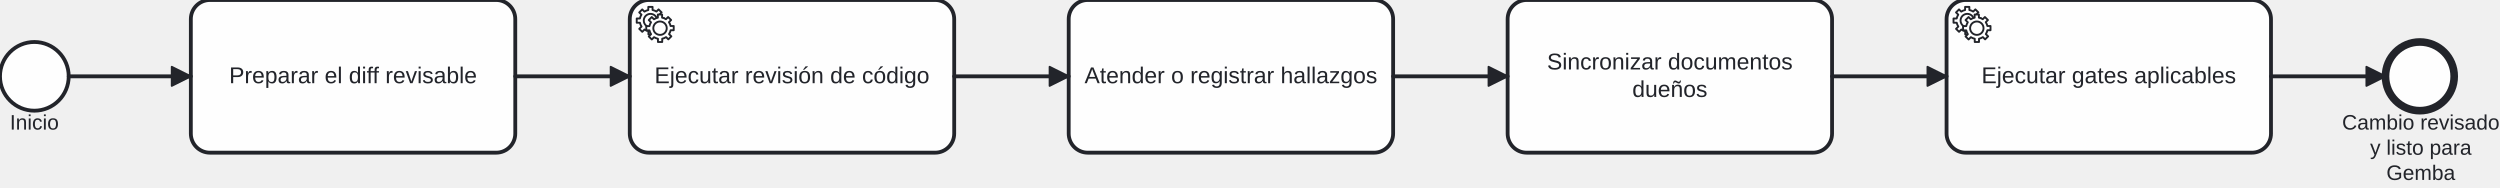
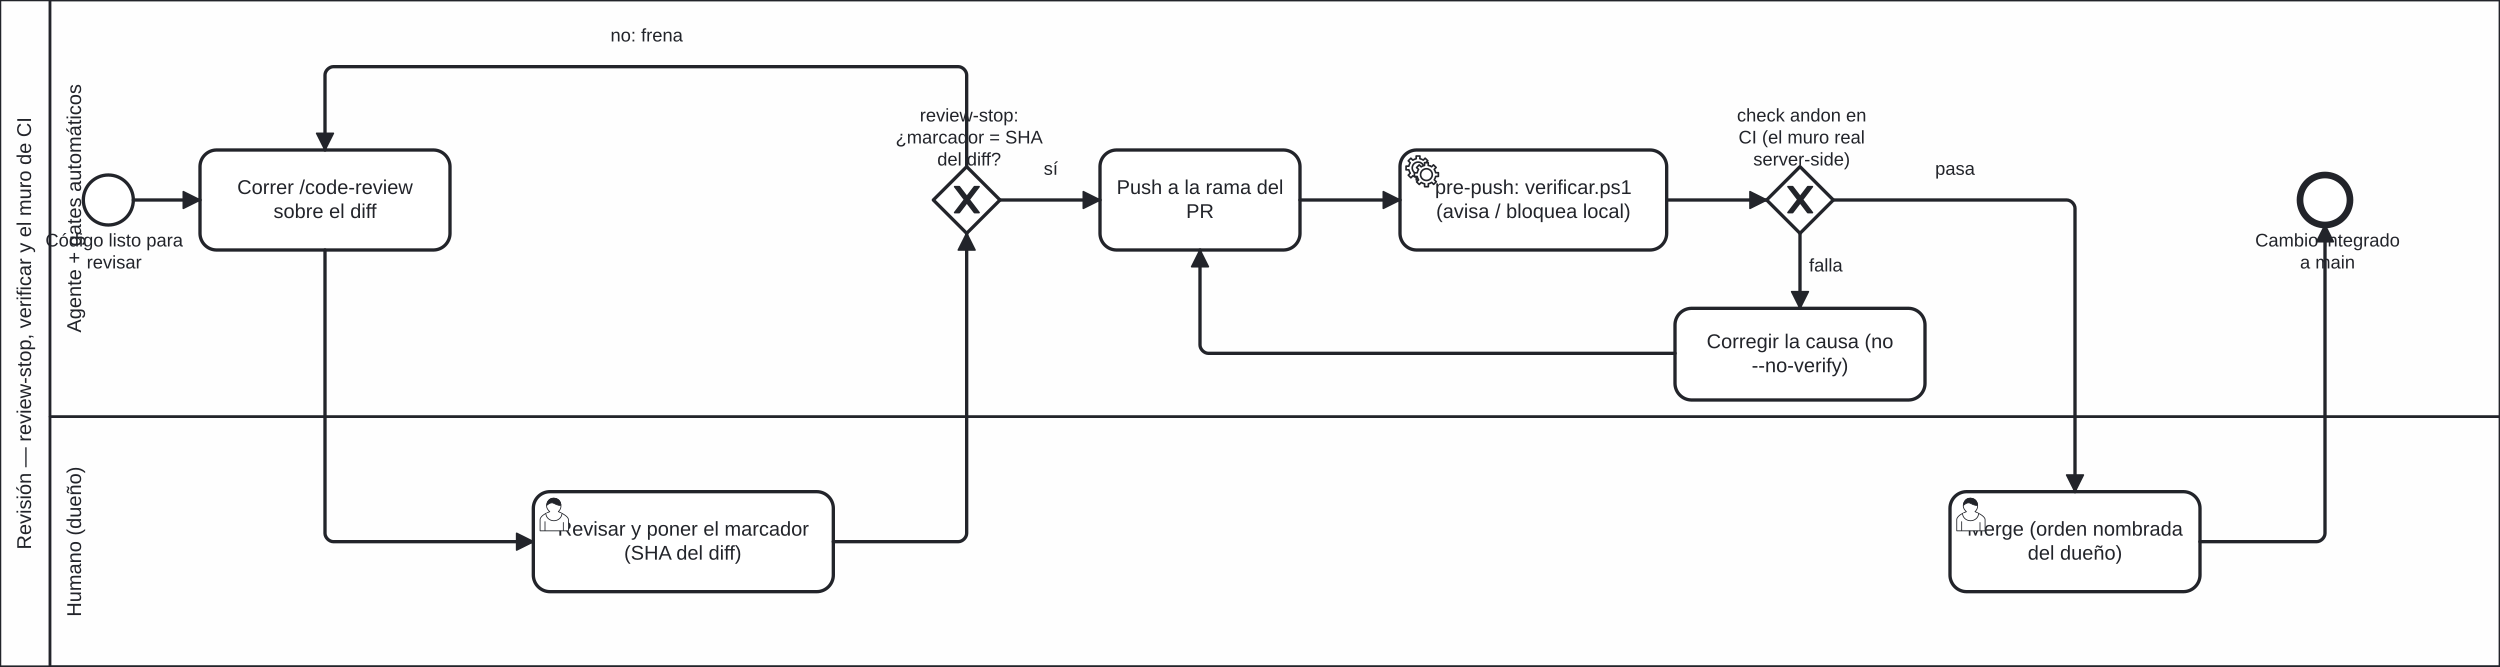
- <svg xmlns="http://www.w3.org/2000/svg" width="1310" height="98" viewBox="80 198 1310 98" version="1.1">
+ <svg xmlns="http://www.w3.org/2000/svg" width="1500" height="400" viewBox="160 80 1500 400" version="1.1">
  <g class="djs-group">
-     <g class="djs-element djs-shape" data-element-id="Start" style="display: block;" transform="matrix(1 0 0 1 80 220)">
+     <g class="djs-element djs-shape" data-element-id="Pool_Revisar" style="display: block;" transform="matrix(1 0 0 1 160 80)">
      <g class="djs-visual">
-         <circle cx="18" cy="18" r="18" style="stroke-linecap: round; stroke-linejoin: round; stroke: rgb(34, 36, 42); stroke-width: 2px; fill: white; fill-opacity: 0.95;" />
-       </g>
-       <rect class="djs-hit djs-hit-all" x="0" y="0" width="36" height="36" style="fill: none; stroke-opacity: 0; stroke: white; stroke-width: 15px;" />
+         <rect x="0" y="0" width="1500" height="400" rx="0" ry="0" style="stroke-linecap: round; stroke-linejoin: round; stroke: rgb(34, 36, 42); stroke-width: 1.5px; fill: white; fill-opacity: 0.95;" />
+         <path style="fill: none; stroke-linecap: round; stroke-linejoin: round; stroke: rgb(34, 36, 42); stroke-width: 1.5px;" d="M30,0L30,400" />
+         <text lineHeight="1.2" class="djs-label" style="font-family: Arial, sans-serif; font-size: 12px; font-weight: normal; fill: rgb(34, 36, 42);" transform="matrix(-1.83697e-16 -1 1 -1.83697e-16 0 400)">
+           <tspan x="70.294" y="18.6">Revisión — review-stop, verificar y el muro de CI</tspan>
+         </text>
+       </g>
+       <rect class="djs-hit djs-hit-all" x="0" y="0" width="1500" height="400" style="fill: none; stroke-opacity: 0; stroke: white; stroke-width: 15px;" />
    </g>
-   </g>
-   <g class="djs-group">
-     <g class="djs-element djs-shape" data-element-id="Start_label" style="display: block;" transform="matrix(1 0 0 1 85 256)">
-       <g class="djs-visual">
-         <text lineHeight="1.2" class="djs-label" style="font-family: Arial, sans-serif; font-size: 11px; font-weight: normal; fill: rgb(34, 36, 42);">
-           <tspan x="0.16" y="9.9">Inicio</tspan>
-         </text>
-       </g>
-       <rect class="djs-hit djs-hit-all" x="0" y="0" width="26" height="14" style="fill: none; stroke-opacity: 0; stroke: white; stroke-width: 15px;" />
-     </g>
-   </g>
-   <g class="djs-group">
-     <g class="djs-element djs-shape" data-element-id="Task_Diff" style="display: block;" transform="matrix(1 0 0 1 180 198)">
-       <g class="djs-visual">
-         <rect x="0" y="0" width="170" height="80" rx="10" ry="10" style="stroke-linecap: round; stroke-linejoin: round; stroke: rgb(34, 36, 42); stroke-width: 2px; fill: white; fill-opacity: 0.95;" />
-         <text lineHeight="1.2" class="djs-label" style="font-family: Arial, sans-serif; font-size: 12px; font-weight: normal; fill: rgb(34, 36, 42);">
-           <tspan x="20.078" y="43.6">Preparar el diff revisable</tspan>
-         </text>
-       </g>
-       <rect class="djs-hit djs-hit-all" x="0" y="0" width="170" height="80" style="fill: none; stroke-opacity: 0; stroke: white; stroke-width: 15px;" />
-     </g>
-   </g>
-   <g class="djs-group">
-     <g class="djs-element djs-shape" data-element-id="Task_CodeReview" style="display: block;" transform="matrix(1 0 0 1 410 198)">
-       <g class="djs-visual">
-         <rect x="0" y="0" width="170" height="80" rx="10" ry="10" style="stroke-linecap: round; stroke-linejoin: round; stroke: rgb(34, 36, 42); stroke-width: 2px; fill: white; fill-opacity: 0.95;" />
-         <text lineHeight="1.2" class="djs-label" style="font-family: Arial, sans-serif; font-size: 12px; font-weight: normal; fill: rgb(34, 36, 42);">
-           <tspan x="12.959" y="43.6">Ejecutar revisión de código</tspan>
-         </text>
-         <circle cx="5" cy="5" r="5" transform="translate(6, 6)" style="stroke-linecap: round; stroke-linejoin: round; stroke: none; stroke-width: 2px; fill: white;" />
-         <path d="m 12,18 v -1.713 c 0.352,-0.07 0.704,-0.178 1.048,-0.321 0.344,-0.145 0.666,-0.321 0.966,-0.521 l 1.194,1.18 1.567,-1.577 -1.195,-1.18 c 0.403,-0.614 0.683,-1.299 0.825,-2.018 l 1.622,-0.01 v -2.22 l -1.637,0.01 c -0.073,-0.352 -0.178,-0.7 -0.324,-1.044 -0.145,-0.344 -0.321,-0.664 -0.523,-0.962 l 1.131,-1.136 -1.583,-1.563 -1.13,1.136 c -0.614,-0.401 -1.303,-0.681 -2.023,-0.822 l 0.009,-1.619 h -2.241 l 0.004,1.631 c -0.354,0.074 -0.705,0.18 -1.05,0.324 -0.344,0.144 -0.665,0.321 -0.964,0.52 l -1.17,-1.158 -1.567,1.579 1.168,1.157 c -0.403,0.613 -0.683,1.298 -0.825,2.017 l -1.659,0.003 v 2.222 l 1.672,-0.006 c 0.073,0.351 0.18,0.702 0.324,1.045 0.145,0.344 0.321,0.664 0.523,0.961 l -1.199,1.197 1.584,1.56 1.196,-1.193 c 0.614,0.403 1.303,0.682 2.023,0.823 l 7.19e-4,1.699 h 2.227 z m 0.221,-3.996 c -1.789,0.75 -3.858,-0.093 -4.61,-1.874 -0.752,-1.783 0.091,-3.846 1.88,-4.596 1.788,-0.749 3.857,0.093 4.609,1.874 0.752,1.782 -0.091,3.846 -1.88,4.596 z" style="fill: white; stroke-linecap: round; stroke-linejoin: round; stroke: rgb(34, 36, 42); stroke-width: 1px;" />
-         <circle cx="5" cy="5" r="5" transform="translate(11, 10)" style="stroke-linecap: round; stroke-linejoin: round; stroke: none; stroke-width: 2px; fill: white;" />
-         <path d="m 17,22 v -1.713 c 0.352,-0.07 0.704,-0.178 1.048,-0.321 0.344,-0.145 0.666,-0.321 0.966,-0.521 l 1.194,1.18 1.567,-1.577 -1.195,-1.18 c 0.403,-0.614 0.683,-1.299 0.825,-2.018 l 1.622,-0.01 v -2.22 l -1.637,0.01 c -0.073,-0.352 -0.178,-0.7 -0.324,-1.044 -0.145,-0.344 -0.321,-0.664 -0.523,-0.962 l 1.131,-1.136 -1.583,-1.563 -1.13,1.136 c -0.614,-0.401 -1.303,-0.681 -2.023,-0.822 l 0.009,-1.619 h -2.241 l 0.004,1.631 c -0.354,0.074 -0.705,0.18 -1.05,0.324 -0.344,0.144 -0.665,0.321 -0.964,0.52 l -1.17,-1.158 -1.567,1.579 1.168,1.157 c -0.403,0.613 -0.683,1.298 -0.825,2.017 l -1.659,0.003 v 2.222 l 1.672,-0.006 c 0.073,0.351 0.18,0.702 0.324,1.045 0.145,0.344 0.321,0.664 0.523,0.961 l -1.199,1.197 1.584,1.56 1.196,-1.193 c 0.614,0.403 1.303,0.682 2.023,0.823 l 7.19e-4,1.699 h 2.227 z m 0.221,-3.996 c -1.789,0.75 -3.858,-0.093 -4.61,-1.874 -0.752,-1.783 0.091,-3.846 1.88,-4.596 1.788,-0.749 3.857,0.093 4.609,1.874 0.752,1.782 -0.091,3.846 -1.88,4.596 z" style="fill: white; stroke-linecap: round; stroke-linejoin: round; stroke: rgb(34, 36, 42); stroke-width: 1px;" />
-       </g>
-       <rect class="djs-hit djs-hit-all" x="0" y="0" width="170" height="80" style="fill: none; stroke-opacity: 0; stroke: white; stroke-width: 15px;" />
-     </g>
-   </g>
-   <g class="djs-group">
-     <g class="djs-element djs-shape" data-element-id="Task_Hallazgos" style="display: block;" transform="matrix(1 0 0 1 640 198)">
-       <g class="djs-visual">
-         <rect x="0" y="0" width="170" height="80" rx="10" ry="10" style="stroke-linecap: round; stroke-linejoin: round; stroke: rgb(34, 36, 42); stroke-width: 2px; fill: white; fill-opacity: 0.95;" />
-         <text lineHeight="1.2" class="djs-label" style="font-family: Arial, sans-serif; font-size: 12px; font-weight: normal; fill: rgb(34, 36, 42);">
-           <tspan x="8.292" y="43.6">Atender o registrar hallazgos</tspan>
-         </text>
-       </g>
-       <rect class="djs-hit djs-hit-all" x="0" y="0" width="170" height="80" style="fill: none; stroke-opacity: 0; stroke: white; stroke-width: 15px;" />
-     </g>
-   </g>
-   <g class="djs-group">
-     <g class="djs-element djs-shape" data-element-id="Task_Docs" style="display: block;" transform="matrix(1 0 0 1 870 198)">
-       <g class="djs-visual">
-         <rect x="0" y="0" width="170" height="80" rx="10" ry="10" style="stroke-linecap: round; stroke-linejoin: round; stroke: rgb(34, 36, 42); stroke-width: 2px; fill: white; fill-opacity: 0.95;" />
-         <text lineHeight="1.2" class="djs-label" style="font-family: Arial, sans-serif; font-size: 12px; font-weight: normal; fill: rgb(34, 36, 42);">
-           <tspan x="20.635" y="36.4">Sincronizar documentos </tspan>
-           <tspan x="65.315" y="50.8">dueños</tspan>
-         </text>
-       </g>
-       <rect class="djs-hit djs-hit-all" x="0" y="0" width="170" height="80" style="fill: none; stroke-opacity: 0; stroke: white; stroke-width: 15px;" />
-     </g>
-   </g>
-   <g class="djs-group">
-     <g class="djs-element djs-shape" data-element-id="Task_Gates" style="display: block;" transform="matrix(1 0 0 1 1100 198)">
-       <g class="djs-visual">
-         <rect x="0" y="0" width="170" height="80" rx="10" ry="10" style="stroke-linecap: round; stroke-linejoin: round; stroke: rgb(34, 36, 42); stroke-width: 2px; fill: white; fill-opacity: 0.95;" />
-         <text lineHeight="1.2" class="djs-label" style="font-family: Arial, sans-serif; font-size: 12px; font-weight: normal; fill: rgb(34, 36, 42);">
-           <tspan x="18.294" y="43.6">Ejecutar gates aplicables</tspan>
-         </text>
-         <circle cx="5" cy="5" r="5" transform="translate(6, 6)" style="stroke-linecap: round; stroke-linejoin: round; stroke: none; stroke-width: 2px; fill: white;" />
-         <path d="m 12,18 v -1.713 c 0.352,-0.07 0.704,-0.178 1.048,-0.321 0.344,-0.145 0.666,-0.321 0.966,-0.521 l 1.194,1.18 1.567,-1.577 -1.195,-1.18 c 0.403,-0.614 0.683,-1.299 0.825,-2.018 l 1.622,-0.01 v -2.22 l -1.637,0.01 c -0.073,-0.352 -0.178,-0.7 -0.324,-1.044 -0.145,-0.344 -0.321,-0.664 -0.523,-0.962 l 1.131,-1.136 -1.583,-1.563 -1.13,1.136 c -0.614,-0.401 -1.303,-0.681 -2.023,-0.822 l 0.009,-1.619 h -2.241 l 0.004,1.631 c -0.354,0.074 -0.705,0.18 -1.05,0.324 -0.344,0.144 -0.665,0.321 -0.964,0.52 l -1.17,-1.158 -1.567,1.579 1.168,1.157 c -0.403,0.613 -0.683,1.298 -0.825,2.017 l -1.659,0.003 v 2.222 l 1.672,-0.006 c 0.073,0.351 0.18,0.702 0.324,1.045 0.145,0.344 0.321,0.664 0.523,0.961 l -1.199,1.197 1.584,1.56 1.196,-1.193 c 0.614,0.403 1.303,0.682 2.023,0.823 l 7.19e-4,1.699 h 2.227 z m 0.221,-3.996 c -1.789,0.75 -3.858,-0.093 -4.61,-1.874 -0.752,-1.783 0.091,-3.846 1.88,-4.596 1.788,-0.749 3.857,0.093 4.609,1.874 0.752,1.782 -0.091,3.846 -1.88,4.596 z" style="fill: white; stroke-linecap: round; stroke-linejoin: round; stroke: rgb(34, 36, 42); stroke-width: 1px;" />
-         <circle cx="5" cy="5" r="5" transform="translate(11, 10)" style="stroke-linecap: round; stroke-linejoin: round; stroke: none; stroke-width: 2px; fill: white;" />
-         <path d="m 17,22 v -1.713 c 0.352,-0.07 0.704,-0.178 1.048,-0.321 0.344,-0.145 0.666,-0.321 0.966,-0.521 l 1.194,1.18 1.567,-1.577 -1.195,-1.18 c 0.403,-0.614 0.683,-1.299 0.825,-2.018 l 1.622,-0.01 v -2.22 l -1.637,0.01 c -0.073,-0.352 -0.178,-0.7 -0.324,-1.044 -0.145,-0.344 -0.321,-0.664 -0.523,-0.962 l 1.131,-1.136 -1.583,-1.563 -1.13,1.136 c -0.614,-0.401 -1.303,-0.681 -2.023,-0.822 l 0.009,-1.619 h -2.241 l 0.004,1.631 c -0.354,0.074 -0.705,0.18 -1.05,0.324 -0.344,0.144 -0.665,0.321 -0.964,0.52 l -1.17,-1.158 -1.567,1.579 1.168,1.157 c -0.403,0.613 -0.683,1.298 -0.825,2.017 l -1.659,0.003 v 2.222 l 1.672,-0.006 c 0.073,0.351 0.18,0.702 0.324,1.045 0.145,0.344 0.321,0.664 0.523,0.961 l -1.199,1.197 1.584,1.56 1.196,-1.193 c 0.614,0.403 1.303,0.682 2.023,0.823 l 7.19e-4,1.699 h 2.227 z m 0.221,-3.996 c -1.789,0.75 -3.858,-0.093 -4.61,-1.874 -0.752,-1.783 0.091,-3.846 1.88,-4.596 1.788,-0.749 3.857,0.093 4.609,1.874 0.752,1.782 -0.091,3.846 -1.88,4.596 z" style="fill: white; stroke-linecap: round; stroke-linejoin: round; stroke: rgb(34, 36, 42); stroke-width: 1px;" />
-       </g>
-       <rect class="djs-hit djs-hit-all" x="0" y="0" width="170" height="80" style="fill: none; stroke-opacity: 0; stroke: white; stroke-width: 15px;" />
-     </g>
-   </g>
-   <g class="djs-group">
-     <g class="djs-element djs-shape" data-element-id="End" style="display: block;" transform="matrix(1 0 0 1 1330 220)">
-       <g class="djs-visual">
-         <circle cx="18" cy="18" r="18" style="stroke-linecap: round; stroke-linejoin: round; stroke: rgb(34, 36, 42); stroke-width: 4px; fill: white; fill-opacity: 0.95;" />
-       </g>
-       <rect class="djs-hit djs-hit-all" x="0" y="0" width="36" height="36" style="fill: none; stroke-opacity: 0; stroke: white; stroke-width: 15px;" />
-     </g>
-   </g>
-   <g class="djs-group">
-     <g class="djs-element djs-shape" data-element-id="End_label" style="display: block;" transform="matrix(1 0 0 1 1307 256)">
-       <g class="djs-visual">
-         <text lineHeight="1.2" class="djs-label" style="font-family: Arial, sans-serif; font-size: 11px; font-weight: normal; fill: rgb(34, 36, 42);">
-           <tspan x="0.231" y="9.9">Cambio revisado</tspan>
-           <tspan x="14.905" y="23.1">y listo para </tspan>
-           <tspan x="23.464" y="36.3">Gemba</tspan>
-         </text>
-       </g>
-       <rect class="djs-hit djs-hit-all" x="0" y="0" width="83" height="40" style="fill: none; stroke-opacity: 0; stroke: white; stroke-width: 15px;" />
-     </g>
-   </g>
-   <g class="djs-group">
-     <g class="djs-element djs-connection" data-element-id="F_Start_Task_Diff" style="display: block;">
-       <g class="djs-visual">
-         <defs>
-           <marker id="marker-cvllyiiqmm59x3lbssc6ztz3m" viewBox="0 0 20 20" refX="11" refY="10" markerWidth="10" markerHeight="10" orient="auto">
-             <path d="M 1 5 L 11 10 L 1 15 Z" style="stroke-linecap: round; stroke-linejoin: round; stroke: rgb(34, 36, 42); stroke-width: 1px; fill: rgb(34, 36, 42);" />
-           </marker>
-         </defs>
-         <path data-corner-radius="5" style="fill: none; stroke-linecap: round; stroke-linejoin: round; stroke: rgb(34, 36, 42); stroke-width: 2px; marker-end: url('#marker-cvllyiiqmm59x3lbssc6ztz3m');" d="M116,238L180,238" />
-       </g>
-       <path d="M116,238L180,238" class="djs-hit djs-hit-stroke" style="fill: none; stroke-opacity: 0; stroke: white; stroke-width: 15px;" />
-     </g>
-   </g>
-   <g class="djs-group">
-     <g class="djs-element djs-connection" data-element-id="F_Task_Diff_Task_CodeReview" style="display: block;">
-       <g class="djs-visual">
-         <defs>
-           <marker id="marker-5ct62nif7oo4bo5p0etqs15ih" viewBox="0 0 20 20" refX="11" refY="10" markerWidth="10" markerHeight="10" orient="auto">
-             <path d="M 1 5 L 11 10 L 1 15 Z" style="stroke-linecap: round; stroke-linejoin: round; stroke: rgb(34, 36, 42); stroke-width: 1px; fill: rgb(34, 36, 42);" />
-           </marker>
-         </defs>
-         <path data-corner-radius="5" style="fill: none; stroke-linecap: round; stroke-linejoin: round; stroke: rgb(34, 36, 42); stroke-width: 2px; marker-end: url('#marker-5ct62nif7oo4bo5p0etqs15ih');" d="M350,238L410,238" />
-       </g>
-       <path d="M350,238L410,238" class="djs-hit djs-hit-stroke" style="fill: none; stroke-opacity: 0; stroke: white; stroke-width: 15px;" />
-     </g>
-   </g>
-   <g class="djs-group">
-     <g class="djs-element djs-connection" data-element-id="F_Task_CodeReview_Task_Hallazgos" style="display: block;">
-       <g class="djs-visual">
-         <defs>
-           <marker id="marker-32s8am81vc3z2rjvgb2qfagk0" viewBox="0 0 20 20" refX="11" refY="10" markerWidth="10" markerHeight="10" orient="auto">
-             <path d="M 1 5 L 11 10 L 1 15 Z" style="stroke-linecap: round; stroke-linejoin: round; stroke: rgb(34, 36, 42); stroke-width: 1px; fill: rgb(34, 36, 42);" />
-           </marker>
-         </defs>
-         <path data-corner-radius="5" style="fill: none; stroke-linecap: round; stroke-linejoin: round; stroke: rgb(34, 36, 42); stroke-width: 2px; marker-end: url('#marker-32s8am81vc3z2rjvgb2qfagk0');" d="M580,238L640,238" />
-       </g>
-       <path d="M580,238L640,238" class="djs-hit djs-hit-stroke" style="fill: none; stroke-opacity: 0; stroke: white; stroke-width: 15px;" />
-     </g>
-   </g>
-   <g class="djs-group">
-     <g class="djs-element djs-connection" data-element-id="F_Task_Hallazgos_Task_Docs" style="display: block;">
-       <g class="djs-visual">
-         <defs>
-           <marker id="marker-7tsevb8g3v9n6dvf4v0g3ue87" viewBox="0 0 20 20" refX="11" refY="10" markerWidth="10" markerHeight="10" orient="auto">
-             <path d="M 1 5 L 11 10 L 1 15 Z" style="stroke-linecap: round; stroke-linejoin: round; stroke: rgb(34, 36, 42); stroke-width: 1px; fill: rgb(34, 36, 42);" />
-           </marker>
-         </defs>
-         <path data-corner-radius="5" style="fill: none; stroke-linecap: round; stroke-linejoin: round; stroke: rgb(34, 36, 42); stroke-width: 2px; marker-end: url('#marker-7tsevb8g3v9n6dvf4v0g3ue87');" d="M810,238L870,238" />
-       </g>
-       <path d="M810,238L870,238" class="djs-hit djs-hit-stroke" style="fill: none; stroke-opacity: 0; stroke: white; stroke-width: 15px;" />
-     </g>
-   </g>
-   <g class="djs-group">
-     <g class="djs-element djs-connection" data-element-id="F_Task_Docs_Task_Gates" style="display: block;">
-       <g class="djs-visual">
-         <defs>
-           <marker id="marker-5pyno6xnyor1iqg33ebbfq4s9" viewBox="0 0 20 20" refX="11" refY="10" markerWidth="10" markerHeight="10" orient="auto">
-             <path d="M 1 5 L 11 10 L 1 15 Z" style="stroke-linecap: round; stroke-linejoin: round; stroke: rgb(34, 36, 42); stroke-width: 1px; fill: rgb(34, 36, 42);" />
-           </marker>
-         </defs>
-         <path data-corner-radius="5" style="fill: none; stroke-linecap: round; stroke-linejoin: round; stroke: rgb(34, 36, 42); stroke-width: 2px; marker-end: url('#marker-5pyno6xnyor1iqg33ebbfq4s9');" d="M1040,238L1100,238" />
-       </g>
-       <path d="M1040,238L1100,238" class="djs-hit djs-hit-stroke" style="fill: none; stroke-opacity: 0; stroke: white; stroke-width: 15px;" />
-     </g>
-   </g>
-   <g class="djs-group">
-     <g class="djs-element djs-connection" data-element-id="F_Task_Gates_End" style="display: block;">
-       <g class="djs-visual">
-         <defs>
-           <marker id="marker-0bbm9fxqus6jmip459j34cjmi" viewBox="0 0 20 20" refX="11" refY="10" markerWidth="10" markerHeight="10" orient="auto">
-             <path d="M 1 5 L 11 10 L 1 15 Z" style="stroke-linecap: round; stroke-linejoin: round; stroke: rgb(34, 36, 42); stroke-width: 1px; fill: rgb(34, 36, 42);" />
-           </marker>
-         </defs>
-         <path data-corner-radius="5" style="fill: none; stroke-linecap: round; stroke-linejoin: round; stroke: rgb(34, 36, 42); stroke-width: 2px; marker-end: url('#marker-0bbm9fxqus6jmip459j34cjmi');" d="M1270,238L1330,238" />
-       </g>
-       <path d="M1270,238L1330,238" class="djs-hit djs-hit-stroke" style="fill: none; stroke-opacity: 0; stroke: white; stroke-width: 15px;" />
+     <g class="djs-children">
+       <g class="djs-group">
+         <g class="djs-element djs-shape" data-element-id="Lane_Humano" style="display: block;" transform="matrix(1 0 0 1 190 330)">
+           <g class="djs-visual">
+             <rect x="0" y="0" width="1470" height="150" rx="0" ry="0" style="stroke-linecap: round; stroke-linejoin: round; stroke: rgb(34, 36, 42); stroke-width: 1.5px; fill: white; fill-opacity: 0.25;" />
+             <text lineHeight="1.2" class="djs-label" style="font-family: Arial, sans-serif; font-size: 12px; font-weight: normal; fill: rgb(34, 36, 42);" transform="matrix(-1.83697e-16 -1 1 -1.83697e-16 0 150)">
+               <tspan x="29.974" y="18.6">Humano (dueño)</tspan>
+             </text>
+           </g>
+           <rect class="djs-hit djs-hit-all" x="0" y="0" width="1470" height="150" style="fill: none; stroke-opacity: 0; stroke: white; stroke-width: 15px;" />
+         </g>
+       </g>
+       <g class="djs-group">
+         <g class="djs-element djs-shape" data-element-id="Lane_Agente" style="display: block;" transform="matrix(1 0 0 1 190 80)">
+           <g class="djs-visual">
+             <rect x="0" y="0" width="1470" height="250" rx="0" ry="0" style="stroke-linecap: round; stroke-linejoin: round; stroke: rgb(34, 36, 42); stroke-width: 1.5px; fill: white; fill-opacity: 0.25;" />
+             <text lineHeight="1.2" class="djs-label" style="font-family: Arial, sans-serif; font-size: 12px; font-weight: normal; fill: rgb(34, 36, 42);" transform="matrix(-1.83697e-16 -1 1 -1.83697e-16 0 250)">
+               <tspan x="50.451" y="18.6">Agente + gates automáticos</tspan>
+             </text>
+           </g>
+           <rect class="djs-hit djs-hit-all" x="0" y="0" width="1470" height="250" style="fill: none; stroke-opacity: 0; stroke: white; stroke-width: 15px;" />
+         </g>
+       </g>
+       <g class="djs-group">
+         <g class="djs-element djs-shape" data-element-id="Start" style="display: block;" transform="matrix(1 0 0 1 210 185)">
+           <g class="djs-visual">
+             <circle cx="15" cy="15" r="15" style="stroke-linecap: round; stroke-linejoin: round; stroke: rgb(34, 36, 42); stroke-width: 2px; fill: white; fill-opacity: 0.95;" />
+           </g>
+           <rect class="djs-hit djs-hit-all" x="0" y="0" width="30" height="30" style="fill: none; stroke-opacity: 0; stroke: white; stroke-width: 15px;" />
+         </g>
+       </g>
+       <g class="djs-group">
+         <g class="djs-element djs-shape" data-element-id="Start_label" style="display: block;" transform="matrix(1 0 0 1 187 218)">
+           <g class="djs-visual">
+             <text lineHeight="1.2" class="djs-label" style="font-family: Arial, sans-serif; font-size: 11px; font-weight: normal; fill: rgb(34, 36, 42);">
+               <tspan x="0.226" y="9.9">Código listo para</tspan>
+               <tspan x="24.997" y="23.1">revisar</tspan>
+             </text>
+           </g>
+           <rect class="djs-hit djs-hit-all" x="0" y="0" width="83" height="27" style="fill: none; stroke-opacity: 0; stroke: white; stroke-width: 15px;" />
+         </g>
+       </g>
+       <g class="djs-group">
+         <g class="djs-element djs-shape" data-element-id="T_CodeReview" style="display: block;" transform="matrix(1 0 0 1 280 170)">
+           <g class="djs-visual">
+             <rect x="0" y="0" width="150" height="60" rx="10" ry="10" style="stroke-linecap: round; stroke-linejoin: round; stroke: rgb(34, 36, 42); stroke-width: 2px; fill: white; fill-opacity: 0.95;" />
+             <text lineHeight="1.2" class="djs-label" style="font-family: Arial, sans-serif; font-size: 12px; font-weight: normal; fill: rgb(34, 36, 42);">
+               <tspan x="22.318" y="26.4">Correr /code-review </tspan>
+               <tspan x="44.092" y="40.8">sobre el diff</tspan>
+             </text>
+           </g>
+           <rect class="djs-hit djs-hit-all" x="0" y="0" width="150" height="60" style="fill: none; stroke-opacity: 0; stroke: white; stroke-width: 15px;" />
+         </g>
+       </g>
+       <g class="djs-group">
+         <g class="djs-element djs-shape" data-element-id="U_Marcador" style="display: block;" transform="matrix(1 0 0 1 480 375)">
+           <g class="djs-visual">
+             <rect x="0" y="0" width="180" height="60" rx="10" ry="10" style="stroke-linecap: round; stroke-linejoin: round; stroke: rgb(34, 36, 42); stroke-width: 2px; fill: white; fill-opacity: 0.95;" />
+             <text lineHeight="1.2" class="djs-label" style="font-family: Arial, sans-serif; font-size: 12px; font-weight: normal; fill: rgb(34, 36, 42);">
+               <tspan x="14.637" y="26.4">Revisar y poner el marcador </tspan>
+               <tspan x="54.431" y="40.8">(SHA del diff)</tspan>
+             </text>
+             <path d="m 15,12 c 0.909,-0.845 1.594,-2.049 1.594,-3.385 0,-2.554 -1.805,-4.622 -4.357,-4.622 -2.552,0 -4.288,2.068 -4.288,4.622 0,1.348 0.974,2.562 1.896,3.405 -0.529,0.187 -5.669,2.097 -5.794,4.756 v 6.718 h 17 v -6.718 c 0,-2.298 -5.528,-4.595 -6.051,-4.776 zm -8,6 l 0,5.5 m 11,0 l 0,-5" style="fill: white; stroke-linecap: round; stroke-linejoin: round; stroke: rgb(34, 36, 42); stroke-width: 0.5px;" />
+             <path d="m 15,12 m 2.162,1.009 c 0,2.447 -2.158,4.431 -4.821,4.431 -2.665,0 -4.822,-1.981 -4.822,-4.431 " style="fill: white; stroke-linecap: round; stroke-linejoin: round; stroke: rgb(34, 36, 42); stroke-width: 0.5px;" />
+             <path d="m 15,12 m -6.9,-3.80 c 0,0 2.251,-2.358 4.274,-1.177 2.024,1.181 4.221,1.537 4.124,0.965 -0.098,-0.57 -0.117,-3.791 -4.191,-4.136 -3.575,0.001 -4.208,3.367 -4.207,4.348 z" style="fill: rgb(34, 36, 42); stroke-linecap: round; stroke-linejoin: round; stroke: rgb(34, 36, 42); stroke-width: 0.5px;" />
+           </g>
+           <rect class="djs-hit djs-hit-all" x="0" y="0" width="180" height="60" style="fill: none; stroke-opacity: 0; stroke: white; stroke-width: 15px;" />
+         </g>
+       </g>
+       <g class="djs-group">
+         <g class="djs-element djs-shape" data-element-id="Gw_Marcador" style="display: block;" transform="matrix(1 0 0 1 720 180)">
+           <g class="djs-visual">
+             <polygon points="20,0 40,20 20,40 0,20" style="stroke-linecap: round; stroke-linejoin: round; stroke: rgb(34, 36, 42); stroke-width: 2px; fill: white; fill-opacity: 0.95;" />
+             <path d="m 12.8,12 5.943,7.771 -5.943,7.771 2.743,0 4.571,-5.971 4.571,5.971 2.743,0 -5.943,-7.771 5.943,-7.771 -2.743,0 -4.571,5.971 -4.571,-5.971 -2.743,0 z" style="fill: rgb(34, 36, 42); stroke-linecap: round; stroke-linejoin: round; stroke: rgb(34, 36, 42); stroke-width: 1px;" />
+           </g>
+           <rect class="djs-hit djs-hit-all" x="0" y="0" width="40" height="40" style="fill: none; stroke-opacity: 0; stroke: white; stroke-width: 15px;" />
+         </g>
+       </g>
+       <g class="djs-group">
+         <g class="djs-element djs-shape" data-element-id="Gw_Marcador_label" style="display: block;" transform="matrix(1 0 0 1 697 143)">
+           <g class="djs-visual">
+             <text lineHeight="1.2" class="djs-label" style="font-family: Arial, sans-serif; font-size: 11px; font-weight: normal; fill: rgb(34, 36, 42);">
+               <tspan x="14.852" y="9.9">review-stop: </tspan>
+               <tspan x="0.333" y="23.1">¿marcador = SHA </tspan>
+               <tspan x="25.336" y="36.3">del diff?</tspan>
+             </text>
+           </g>
+           <rect class="djs-hit djs-hit-all" x="0" y="0" width="89" height="40" style="fill: none; stroke-opacity: 0; stroke: white; stroke-width: 15px;" />
+         </g>
+       </g>
+       <g class="djs-group">
+         <g class="djs-element djs-shape" data-element-id="T_Push" style="display: block;" transform="matrix(1 0 0 1 820 170)">
+           <g class="djs-visual">
+             <rect x="0" y="0" width="120" height="60" rx="10" ry="10" style="stroke-linecap: round; stroke-linejoin: round; stroke: rgb(34, 36, 42); stroke-width: 2px; fill: white; fill-opacity: 0.95;" />
+             <text lineHeight="1.2" class="djs-label" style="font-family: Arial, sans-serif; font-size: 12px; font-weight: normal; fill: rgb(34, 36, 42);">
+               <tspan x="9.973" y="26.4">Push a la rama del</tspan>
+               <tspan x="51.665" y="40.8">PR</tspan>
+             </text>
+           </g>
+           <rect class="djs-hit djs-hit-all" x="0" y="0" width="120" height="60" style="fill: none; stroke-opacity: 0; stroke: white; stroke-width: 15px;" />
+         </g>
+       </g>
+       <g class="djs-group">
+         <g class="djs-element djs-shape" data-element-id="T_Prepush" style="display: block;" transform="matrix(1 0 0 1 1000 170)">
+           <g class="djs-visual">
+             <rect x="0" y="0" width="160" height="60" rx="10" ry="10" style="stroke-linecap: round; stroke-linejoin: round; stroke: rgb(34, 36, 42); stroke-width: 2px; fill: white; fill-opacity: 0.95;" />
+             <text lineHeight="1.2" class="djs-label" style="font-family: Arial, sans-serif; font-size: 12px; font-weight: normal; fill: rgb(34, 36, 42);">
+               <tspan x="20.973" y="26.4">pre-push: verificar.ps1 </tspan>
+               <tspan x="21.635" y="40.8">(avisa / bloquea local)</tspan>
+             </text>
+             <circle cx="5" cy="5" r="5" transform="translate(6, 6)" style="stroke-linecap: round; stroke-linejoin: round; stroke: none; stroke-width: 2px; fill: white;" />
+             <path d="m 12,18 v -1.713 c 0.352,-0.07 0.704,-0.178 1.048,-0.321 0.344,-0.145 0.666,-0.321 0.966,-0.521 l 1.194,1.18 1.567,-1.577 -1.195,-1.18 c 0.403,-0.614 0.683,-1.299 0.825,-2.018 l 1.622,-0.01 v -2.22 l -1.637,0.01 c -0.073,-0.352 -0.178,-0.7 -0.324,-1.044 -0.145,-0.344 -0.321,-0.664 -0.523,-0.962 l 1.131,-1.136 -1.583,-1.563 -1.13,1.136 c -0.614,-0.401 -1.303,-0.681 -2.023,-0.822 l 0.009,-1.619 h -2.241 l 0.004,1.631 c -0.354,0.074 -0.705,0.18 -1.05,0.324 -0.344,0.144 -0.665,0.321 -0.964,0.52 l -1.17,-1.158 -1.567,1.579 1.168,1.157 c -0.403,0.613 -0.683,1.298 -0.825,2.017 l -1.659,0.003 v 2.222 l 1.672,-0.006 c 0.073,0.351 0.18,0.702 0.324,1.045 0.145,0.344 0.321,0.664 0.523,0.961 l -1.199,1.197 1.584,1.56 1.196,-1.193 c 0.614,0.403 1.303,0.682 2.023,0.823 l 7.19e-4,1.699 h 2.227 z m 0.221,-3.996 c -1.789,0.75 -3.858,-0.093 -4.61,-1.874 -0.752,-1.783 0.091,-3.846 1.88,-4.596 1.788,-0.749 3.857,0.093 4.609,1.874 0.752,1.782 -0.091,3.846 -1.88,4.596 z" style="fill: white; stroke-linecap: round; stroke-linejoin: round; stroke: rgb(34, 36, 42); stroke-width: 1px;" />
+             <circle cx="5" cy="5" r="5" transform="translate(11, 10)" style="stroke-linecap: round; stroke-linejoin: round; stroke: none; stroke-width: 2px; fill: white;" />
+             <path d="m 17,22 v -1.713 c 0.352,-0.07 0.704,-0.178 1.048,-0.321 0.344,-0.145 0.666,-0.321 0.966,-0.521 l 1.194,1.18 1.567,-1.577 -1.195,-1.18 c 0.403,-0.614 0.683,-1.299 0.825,-2.018 l 1.622,-0.01 v -2.22 l -1.637,0.01 c -0.073,-0.352 -0.178,-0.7 -0.324,-1.044 -0.145,-0.344 -0.321,-0.664 -0.523,-0.962 l 1.131,-1.136 -1.583,-1.563 -1.13,1.136 c -0.614,-0.401 -1.303,-0.681 -2.023,-0.822 l 0.009,-1.619 h -2.241 l 0.004,1.631 c -0.354,0.074 -0.705,0.18 -1.05,0.324 -0.344,0.144 -0.665,0.321 -0.964,0.52 l -1.17,-1.158 -1.567,1.579 1.168,1.157 c -0.403,0.613 -0.683,1.298 -0.825,2.017 l -1.659,0.003 v 2.222 l 1.672,-0.006 c 0.073,0.351 0.18,0.702 0.324,1.045 0.145,0.344 0.321,0.664 0.523,0.961 l -1.199,1.197 1.584,1.56 1.196,-1.193 c 0.614,0.403 1.303,0.682 2.023,0.823 l 7.19e-4,1.699 h 2.227 z m 0.221,-3.996 c -1.789,0.75 -3.858,-0.093 -4.61,-1.874 -0.752,-1.783 0.091,-3.846 1.88,-4.596 1.788,-0.749 3.857,0.093 4.609,1.874 0.752,1.782 -0.091,3.846 -1.88,4.596 z" style="fill: white; stroke-linecap: round; stroke-linejoin: round; stroke: rgb(34, 36, 42); stroke-width: 1px;" />
+           </g>
+           <rect class="djs-hit djs-hit-all" x="0" y="0" width="160" height="60" style="fill: none; stroke-opacity: 0; stroke: white; stroke-width: 15px;" />
+         </g>
+       </g>
+       <g class="djs-group">
+         <g class="djs-element djs-shape" data-element-id="Gw_CI" style="display: block;" transform="matrix(1 0 0 1 1220 180)">
+           <g class="djs-visual">
+             <polygon points="20,0 40,20 20,40 0,20" style="stroke-linecap: round; stroke-linejoin: round; stroke: rgb(34, 36, 42); stroke-width: 2px; fill: white; fill-opacity: 0.95;" />
+             <path d="m 12.8,12 5.943,7.771 -5.943,7.771 2.743,0 4.571,-5.971 4.571,5.971 2.743,0 -5.943,-7.771 5.943,-7.771 -2.743,0 -4.571,5.971 -4.571,-5.971 -2.743,0 z" style="fill: rgb(34, 36, 42); stroke-linecap: round; stroke-linejoin: round; stroke: rgb(34, 36, 42); stroke-width: 1px;" />
+           </g>
+           <rect class="djs-hit djs-hit-all" x="0" y="0" width="40" height="40" style="fill: none; stroke-opacity: 0; stroke: white; stroke-width: 15px;" />
+         </g>
+       </g>
+       <g class="djs-group">
+         <g class="djs-element djs-shape" data-element-id="Gw_CI_label" style="display: block;" transform="matrix(1 0 0 1 1202 143)">
+           <g class="djs-visual">
+             <text lineHeight="1.2" class="djs-label" style="font-family: Arial, sans-serif; font-size: 11px; font-weight: normal; fill: rgb(34, 36, 42);">
+               <tspan x="0.164" y="9.9">check andon en </tspan>
+               <tspan x="1.102" y="23.1">CI (el muro real</tspan>
+               <tspan x="9.967" y="36.3">server-side)</tspan>
+             </text>
+           </g>
+           <rect class="djs-hit djs-hit-all" x="0" y="0" width="78" height="40" style="fill: none; stroke-opacity: 0; stroke: white; stroke-width: 15px;" />
+         </g>
+       </g>
+       <g class="djs-group">
+         <g class="djs-element djs-shape" data-element-id="T_Corregir" style="display: block;" transform="matrix(1 0 0 1 1165 265)">
+           <g class="djs-visual">
+             <rect x="0" y="0" width="150" height="55" rx="10" ry="10" style="stroke-linecap: round; stroke-linejoin: round; stroke: rgb(34, 36, 42); stroke-width: 2px; fill: white; fill-opacity: 0.95;" />
+             <text lineHeight="1.2" class="djs-label" style="font-family: Arial, sans-serif; font-size: 12px; font-weight: normal; fill: rgb(34, 36, 42);">
+               <tspan x="18.976" y="23.9">Corregir la causa (no </tspan>
+               <tspan x="45.999" y="38.3">--no-verify)</tspan>
+             </text>
+           </g>
+           <rect class="djs-hit djs-hit-all" x="0" y="0" width="150" height="55" style="fill: none; stroke-opacity: 0; stroke: white; stroke-width: 15px;" />
+         </g>
+       </g>
+       <g class="djs-group">
+         <g class="djs-element djs-shape" data-element-id="U_Merge" style="display: block;" transform="matrix(1 0 0 1 1330 375)">
+           <g class="djs-visual">
+             <rect x="0" y="0" width="150" height="60" rx="10" ry="10" style="stroke-linecap: round; stroke-linejoin: round; stroke: rgb(34, 36, 42); stroke-width: 2px; fill: white; fill-opacity: 0.95;" />
+             <text lineHeight="1.2" class="djs-label" style="font-family: Arial, sans-serif; font-size: 12px; font-weight: normal; fill: rgb(34, 36, 42);">
+               <tspan x="10.298" y="26.4">Merge (orden nombrada </tspan>
+               <tspan x="46.644" y="40.8">del dueño)</tspan>
+             </text>
+             <path d="m 15,12 c 0.909,-0.845 1.594,-2.049 1.594,-3.385 0,-2.554 -1.805,-4.622 -4.357,-4.622 -2.552,0 -4.288,2.068 -4.288,4.622 0,1.348 0.974,2.562 1.896,3.405 -0.529,0.187 -5.669,2.097 -5.794,4.756 v 6.718 h 17 v -6.718 c 0,-2.298 -5.528,-4.595 -6.051,-4.776 zm -8,6 l 0,5.5 m 11,0 l 0,-5" style="fill: white; stroke-linecap: round; stroke-linejoin: round; stroke: rgb(34, 36, 42); stroke-width: 0.5px;" />
+             <path d="m 15,12 m 2.162,1.009 c 0,2.447 -2.158,4.431 -4.821,4.431 -2.665,0 -4.822,-1.981 -4.822,-4.431 " style="fill: white; stroke-linecap: round; stroke-linejoin: round; stroke: rgb(34, 36, 42); stroke-width: 0.5px;" />
+             <path d="m 15,12 m -6.9,-3.80 c 0,0 2.251,-2.358 4.274,-1.177 2.024,1.181 4.221,1.537 4.124,0.965 -0.098,-0.57 -0.117,-3.791 -4.191,-4.136 -3.575,0.001 -4.208,3.367 -4.207,4.348 z" style="fill: rgb(34, 36, 42); stroke-linecap: round; stroke-linejoin: round; stroke: rgb(34, 36, 42); stroke-width: 0.5px;" />
+           </g>
+           <rect class="djs-hit djs-hit-all" x="0" y="0" width="150" height="60" style="fill: none; stroke-opacity: 0; stroke: white; stroke-width: 15px;" />
+         </g>
+       </g>
+       <g class="djs-group">
+         <g class="djs-element djs-shape" data-element-id="End" style="display: block;" transform="matrix(1 0 0 1 1540 185)">
+           <g class="djs-visual">
+             <circle cx="15" cy="15" r="15" style="stroke-linecap: round; stroke-linejoin: round; stroke: rgb(34, 36, 42); stroke-width: 4px; fill: white; fill-opacity: 0.95;" />
+           </g>
+           <rect class="djs-hit djs-hit-all" x="0" y="0" width="30" height="30" style="fill: none; stroke-opacity: 0; stroke: white; stroke-width: 15px;" />
+         </g>
+       </g>
+       <g class="djs-group">
+         <g class="djs-element djs-shape" data-element-id="End_label" style="display: block;" transform="matrix(1 0 0 1 1513 218)">
+           <g class="djs-visual">
+             <text lineHeight="1.2" class="djs-label" style="font-family: Arial, sans-serif; font-size: 11px; font-weight: normal; fill: rgb(34, 36, 42);">
+               <tspan x="0.085" y="9.9">Cambio integrado</tspan>
+               <tspan x="26.992" y="23.1">a main</tspan>
+             </text>
+           </g>
+           <rect class="djs-hit djs-hit-all" x="0" y="0" width="87" height="27" style="fill: none; stroke-opacity: 0; stroke: white; stroke-width: 15px;" />
+         </g>
+       </g>
+       <g class="djs-group">
+         <g class="djs-element djs-connection" data-element-id="f1" style="display: block;">
+           <g class="djs-visual">
+             <defs>
+               <marker id="marker-7cbo90jh1wr7qiebqm1lyudg8" viewBox="0 0 20 20" refX="11" refY="10" markerWidth="10" markerHeight="10" orient="auto">
+                 <path d="M 1 5 L 11 10 L 1 15 Z" style="stroke-linecap: round; stroke-linejoin: round; stroke: rgb(34, 36, 42); stroke-width: 1px; fill: rgb(34, 36, 42);" />
+               </marker>
+             </defs>
+             <path data-corner-radius="5" style="fill: none; stroke-linecap: round; stroke-linejoin: round; stroke: rgb(34, 36, 42); stroke-width: 2px; marker-end: url('#marker-7cbo90jh1wr7qiebqm1lyudg8');" d="M240,200L280,200" />
+           </g>
+           <path d="M240,200L280,200" class="djs-hit djs-hit-stroke" style="fill: none; stroke-opacity: 0; stroke: white; stroke-width: 15px;" />
+         </g>
+       </g>
+       <g class="djs-group">
+         <g class="djs-element djs-connection" data-element-id="f2" style="display: block;">
+           <g class="djs-visual">
+             <defs>
+               <marker id="marker-01jm3sxqv4570fjv044yrb2x9" viewBox="0 0 20 20" refX="11" refY="10" markerWidth="10" markerHeight="10" orient="auto">
+                 <path d="M 1 5 L 11 10 L 1 15 Z" style="stroke-linecap: round; stroke-linejoin: round; stroke: rgb(34, 36, 42); stroke-width: 1px; fill: rgb(34, 36, 42);" />
+               </marker>
+             </defs>
+             <path data-corner-radius="5" style="fill: none; stroke-linecap: round; stroke-linejoin: round; stroke: rgb(34, 36, 42); stroke-width: 2px; marker-end: url('#marker-01jm3sxqv4570fjv044yrb2x9');" d="M355,230L355,400C355,402.5,357.5,405,360,405L480,405" />
+           </g>
+           <path d="M355,230L355,405L480,405" class="djs-hit djs-hit-stroke" style="fill: none; stroke-opacity: 0; stroke: white; stroke-width: 15px;" />
+         </g>
+       </g>
+       <g class="djs-group">
+         <g class="djs-element djs-connection" data-element-id="f_marc_gw" style="display: block;">
+           <g class="djs-visual">
+             <defs>
+               <marker id="marker-48qm5gfa1pb8jc42k1bpkhrft" viewBox="0 0 20 20" refX="11" refY="10" markerWidth="10" markerHeight="10" orient="auto">
+                 <path d="M 1 5 L 11 10 L 1 15 Z" style="stroke-linecap: round; stroke-linejoin: round; stroke: rgb(34, 36, 42); stroke-width: 1px; fill: rgb(34, 36, 42);" />
+               </marker>
+             </defs>
+             <path data-corner-radius="5" style="fill: none; stroke-linecap: round; stroke-linejoin: round; stroke: rgb(34, 36, 42); stroke-width: 2px; marker-end: url('#marker-48qm5gfa1pb8jc42k1bpkhrft');" d="M660,405L735,405C737.5,405,740,402.5,740,400L740,220" />
+           </g>
+           <path d="M660,405L740,405L740,220" class="djs-hit djs-hit-stroke" style="fill: none; stroke-opacity: 0; stroke: white; stroke-width: 15px;" />
+         </g>
+       </g>
+       <g class="djs-group">
+         <g class="djs-element djs-connection" data-element-id="f_frena" style="display: block;">
+           <g class="djs-visual">
+             <defs>
+               <marker id="marker-9rl0e8s12ikdu3cvu3668xv8l" viewBox="0 0 20 20" refX="11" refY="10" markerWidth="10" markerHeight="10" orient="auto">
+                 <path d="M 1 5 L 11 10 L 1 15 Z" style="stroke-linecap: round; stroke-linejoin: round; stroke: rgb(34, 36, 42); stroke-width: 1px; fill: rgb(34, 36, 42);" />
+               </marker>
+             </defs>
+             <path data-corner-radius="5" style="fill: none; stroke-linecap: round; stroke-linejoin: round; stroke: rgb(34, 36, 42); stroke-width: 2px; marker-end: url('#marker-9rl0e8s12ikdu3cvu3668xv8l');" d="M740,180L740,125C740,122.5,737.5,120,735,120L360,120C357.5,120,355,122.5,355,125L355,170" />
+           </g>
+           <path d="M740,180L740,120L355,120L355,170" class="djs-hit djs-hit-stroke" style="fill: none; stroke-opacity: 0; stroke: white; stroke-width: 15px;" />
+         </g>
+       </g>
+       <g class="djs-group">
+         <g class="djs-element djs-shape" data-element-id="f_frena_label" style="display: block;" transform="matrix(1 0 0 1 526 95)">
+           <g class="djs-visual">
+             <text lineHeight="1.2" class="djs-label" style="font-family: Arial, sans-serif; font-size: 11px; font-weight: normal; fill: rgb(34, 36, 42);">
+               <tspan x="0.29" y="9.9">no: frena</tspan>
+             </text>
+           </g>
+           <rect class="djs-hit djs-hit-all" x="0" y="0" width="44" height="14" style="fill: none; stroke-opacity: 0; stroke: white; stroke-width: 15px;" />
+         </g>
+       </g>
+       <g class="djs-group">
+         <g class="djs-element djs-connection" data-element-id="f_pasa_marc" style="display: block;">
+           <g class="djs-visual">
+             <defs>
+               <marker id="marker-6acn2umn2n942mgg88z5c3oq9" viewBox="0 0 20 20" refX="11" refY="10" markerWidth="10" markerHeight="10" orient="auto">
+                 <path d="M 1 5 L 11 10 L 1 15 Z" style="stroke-linecap: round; stroke-linejoin: round; stroke: rgb(34, 36, 42); stroke-width: 1px; fill: rgb(34, 36, 42);" />
+               </marker>
+             </defs>
+             <path data-corner-radius="5" style="fill: none; stroke-linecap: round; stroke-linejoin: round; stroke: rgb(34, 36, 42); stroke-width: 2px; marker-end: url('#marker-6acn2umn2n942mgg88z5c3oq9');" d="M760,200L820,200" />
+           </g>
+           <path d="M760,200L820,200" class="djs-hit djs-hit-stroke" style="fill: none; stroke-opacity: 0; stroke: white; stroke-width: 15px;" />
+         </g>
+       </g>
+       <g class="djs-group">
+         <g class="djs-element djs-shape" data-element-id="f_pasa_marc_label" style="display: block;" transform="matrix(1 0 0 1 786 175)">
+           <g class="djs-visual">
+             <text lineHeight="1.2" class="djs-label" style="font-family: Arial, sans-serif; font-size: 11px; font-weight: normal; fill: rgb(34, 36, 42);">
+               <tspan x="0.222" y="9.9">sí</tspan>
+             </text>
+           </g>
+           <rect class="djs-hit djs-hit-all" x="0" y="0" width="9" height="14" style="fill: none; stroke-opacity: 0; stroke: white; stroke-width: 15px;" />
+         </g>
+       </g>
+       <g class="djs-group">
+         <g class="djs-element djs-connection" data-element-id="f_push_pre" style="display: block;">
+           <g class="djs-visual">
+             <defs>
+               <marker id="marker-a0q2lrcywx17o4hu8nkgl0k4z" viewBox="0 0 20 20" refX="11" refY="10" markerWidth="10" markerHeight="10" orient="auto">
+                 <path d="M 1 5 L 11 10 L 1 15 Z" style="stroke-linecap: round; stroke-linejoin: round; stroke: rgb(34, 36, 42); stroke-width: 1px; fill: rgb(34, 36, 42);" />
+               </marker>
+             </defs>
+             <path data-corner-radius="5" style="fill: none; stroke-linecap: round; stroke-linejoin: round; stroke: rgb(34, 36, 42); stroke-width: 2px; marker-end: url('#marker-a0q2lrcywx17o4hu8nkgl0k4z');" d="M940,200L1000,200" />
+           </g>
+           <path d="M940,200L1000,200" class="djs-hit djs-hit-stroke" style="fill: none; stroke-opacity: 0; stroke: white; stroke-width: 15px;" />
+         </g>
+       </g>
+       <g class="djs-group">
+         <g class="djs-element djs-connection" data-element-id="f_pre_ci" style="display: block;">
+           <g class="djs-visual">
+             <defs>
+               <marker id="marker-4eqzjv7ucx46vxg0yr3udqxah" viewBox="0 0 20 20" refX="11" refY="10" markerWidth="10" markerHeight="10" orient="auto">
+                 <path d="M 1 5 L 11 10 L 1 15 Z" style="stroke-linecap: round; stroke-linejoin: round; stroke: rgb(34, 36, 42); stroke-width: 1px; fill: rgb(34, 36, 42);" />
+               </marker>
+             </defs>
+             <path data-corner-radius="5" style="fill: none; stroke-linecap: round; stroke-linejoin: round; stroke: rgb(34, 36, 42); stroke-width: 2px; marker-end: url('#marker-4eqzjv7ucx46vxg0yr3udqxah');" d="M1160,200L1220,200" />
+           </g>
+           <path d="M1160,200L1220,200" class="djs-hit djs-hit-stroke" style="fill: none; stroke-opacity: 0; stroke: white; stroke-width: 15px;" />
+         </g>
+       </g>
+       <g class="djs-group">
+         <g class="djs-element djs-connection" data-element-id="f_falla" style="display: block;">
+           <g class="djs-visual">
+             <defs>
+               <marker id="marker-b46pcu52hg67996fyvjes9ir5" viewBox="0 0 20 20" refX="11" refY="10" markerWidth="10" markerHeight="10" orient="auto">
+                 <path d="M 1 5 L 11 10 L 1 15 Z" style="stroke-linecap: round; stroke-linejoin: round; stroke: rgb(34, 36, 42); stroke-width: 1px; fill: rgb(34, 36, 42);" />
+               </marker>
+             </defs>
+             <path data-corner-radius="5" style="fill: none; stroke-linecap: round; stroke-linejoin: round; stroke: rgb(34, 36, 42); stroke-width: 2px; marker-end: url('#marker-b46pcu52hg67996fyvjes9ir5');" d="M1240,220L1240,265" />
+           </g>
+           <path d="M1240,220L1240,265" class="djs-hit djs-hit-stroke" style="fill: none; stroke-opacity: 0; stroke: white; stroke-width: 15px;" />
+         </g>
+       </g>
+       <g class="djs-group">
+         <g class="djs-element djs-shape" data-element-id="f_falla_label" style="display: block;" transform="matrix(1 0 0 1 1245 233)">
+           <g class="djs-visual">
+             <text lineHeight="1.2" class="djs-label" style="font-family: Arial, sans-serif; font-size: 11px; font-weight: normal; fill: rgb(34, 36, 42);">
+               <tspan x="0.41" y="9.9">falla</tspan>
+             </text>
+           </g>
+           <rect class="djs-hit djs-hit-all" x="0" y="0" width="21" height="14" style="fill: none; stroke-opacity: 0; stroke: white; stroke-width: 15px;" />
+         </g>
+       </g>
+       <g class="djs-group">
+         <g class="djs-element djs-connection" data-element-id="f_corr_push" style="display: block;">
+           <g class="djs-visual">
+             <defs>
+               <marker id="marker-dez2m5pm9qhp0q2adxv7tv1bo" viewBox="0 0 20 20" refX="11" refY="10" markerWidth="10" markerHeight="10" orient="auto">
+                 <path d="M 1 5 L 11 10 L 1 15 Z" style="stroke-linecap: round; stroke-linejoin: round; stroke: rgb(34, 36, 42); stroke-width: 1px; fill: rgb(34, 36, 42);" />
+               </marker>
+             </defs>
+             <path data-corner-radius="5" style="fill: none; stroke-linecap: round; stroke-linejoin: round; stroke: rgb(34, 36, 42); stroke-width: 2px; marker-end: url('#marker-dez2m5pm9qhp0q2adxv7tv1bo');" d="M1165,292L885,292C882.5,292,880,289.5,880,287L880,230" />
+           </g>
+           <path d="M1165,292L880,292L880,230" class="djs-hit djs-hit-stroke" style="fill: none; stroke-opacity: 0; stroke: white; stroke-width: 15px;" />
+         </g>
+       </g>
+       <g class="djs-group">
+         <g class="djs-element djs-connection" data-element-id="f_pasa_ci" style="display: block;">
+           <g class="djs-visual">
+             <defs>
+               <marker id="marker-clgqprof6fn8zqlhhsy753la6" viewBox="0 0 20 20" refX="11" refY="10" markerWidth="10" markerHeight="10" orient="auto">
+                 <path d="M 1 5 L 11 10 L 1 15 Z" style="stroke-linecap: round; stroke-linejoin: round; stroke: rgb(34, 36, 42); stroke-width: 1px; fill: rgb(34, 36, 42);" />
+               </marker>
+             </defs>
+             <path data-corner-radius="5" style="fill: none; stroke-linecap: round; stroke-linejoin: round; stroke: rgb(34, 36, 42); stroke-width: 2px; marker-end: url('#marker-clgqprof6fn8zqlhhsy753la6');" d="M1260,200L1400,200C1402.5,200,1405,202.5,1405,205L1405,375" />
+           </g>
+           <path d="M1260,200L1405,200L1405,375" class="djs-hit djs-hit-stroke" style="fill: none; stroke-opacity: 0; stroke: white; stroke-width: 15px;" />
+         </g>
+       </g>
+       <g class="djs-group">
+         <g class="djs-element djs-shape" data-element-id="f_pasa_ci_label" style="display: block;" transform="matrix(1 0 0 1 1321 175)">
+           <g class="djs-visual">
+             <text lineHeight="1.2" class="djs-label" style="font-family: Arial, sans-serif; font-size: 11px; font-weight: normal; fill: rgb(34, 36, 42);">
+               <tspan x="0.073" y="9.9">pasa</tspan>
+             </text>
+           </g>
+           <rect class="djs-hit djs-hit-all" x="0" y="0" width="24" height="14" style="fill: none; stroke-opacity: 0; stroke: white; stroke-width: 15px;" />
+         </g>
+       </g>
+       <g class="djs-group">
+         <g class="djs-element djs-connection" data-element-id="f_merge_end" style="display: block;">
+           <g class="djs-visual">
+             <defs>
+               <marker id="marker-9iqdjlw1p0x1vvsptoubwx6vm" viewBox="0 0 20 20" refX="11" refY="10" markerWidth="10" markerHeight="10" orient="auto">
+                 <path d="M 1 5 L 11 10 L 1 15 Z" style="stroke-linecap: round; stroke-linejoin: round; stroke: rgb(34, 36, 42); stroke-width: 1px; fill: rgb(34, 36, 42);" />
+               </marker>
+             </defs>
+             <path data-corner-radius="5" style="fill: none; stroke-linecap: round; stroke-linejoin: round; stroke: rgb(34, 36, 42); stroke-width: 2px; marker-end: url('#marker-9iqdjlw1p0x1vvsptoubwx6vm');" d="M1480,405L1550,405C1552.5,405,1555,402.5,1555,400L1555,215" />
+           </g>
+           <path d="M1480,405L1555,405L1555,215" class="djs-hit djs-hit-stroke" style="fill: none; stroke-opacity: 0; stroke: white; stroke-width: 15px;" />
+         </g>
+       </g>
    </g>
  </g>
</svg>
